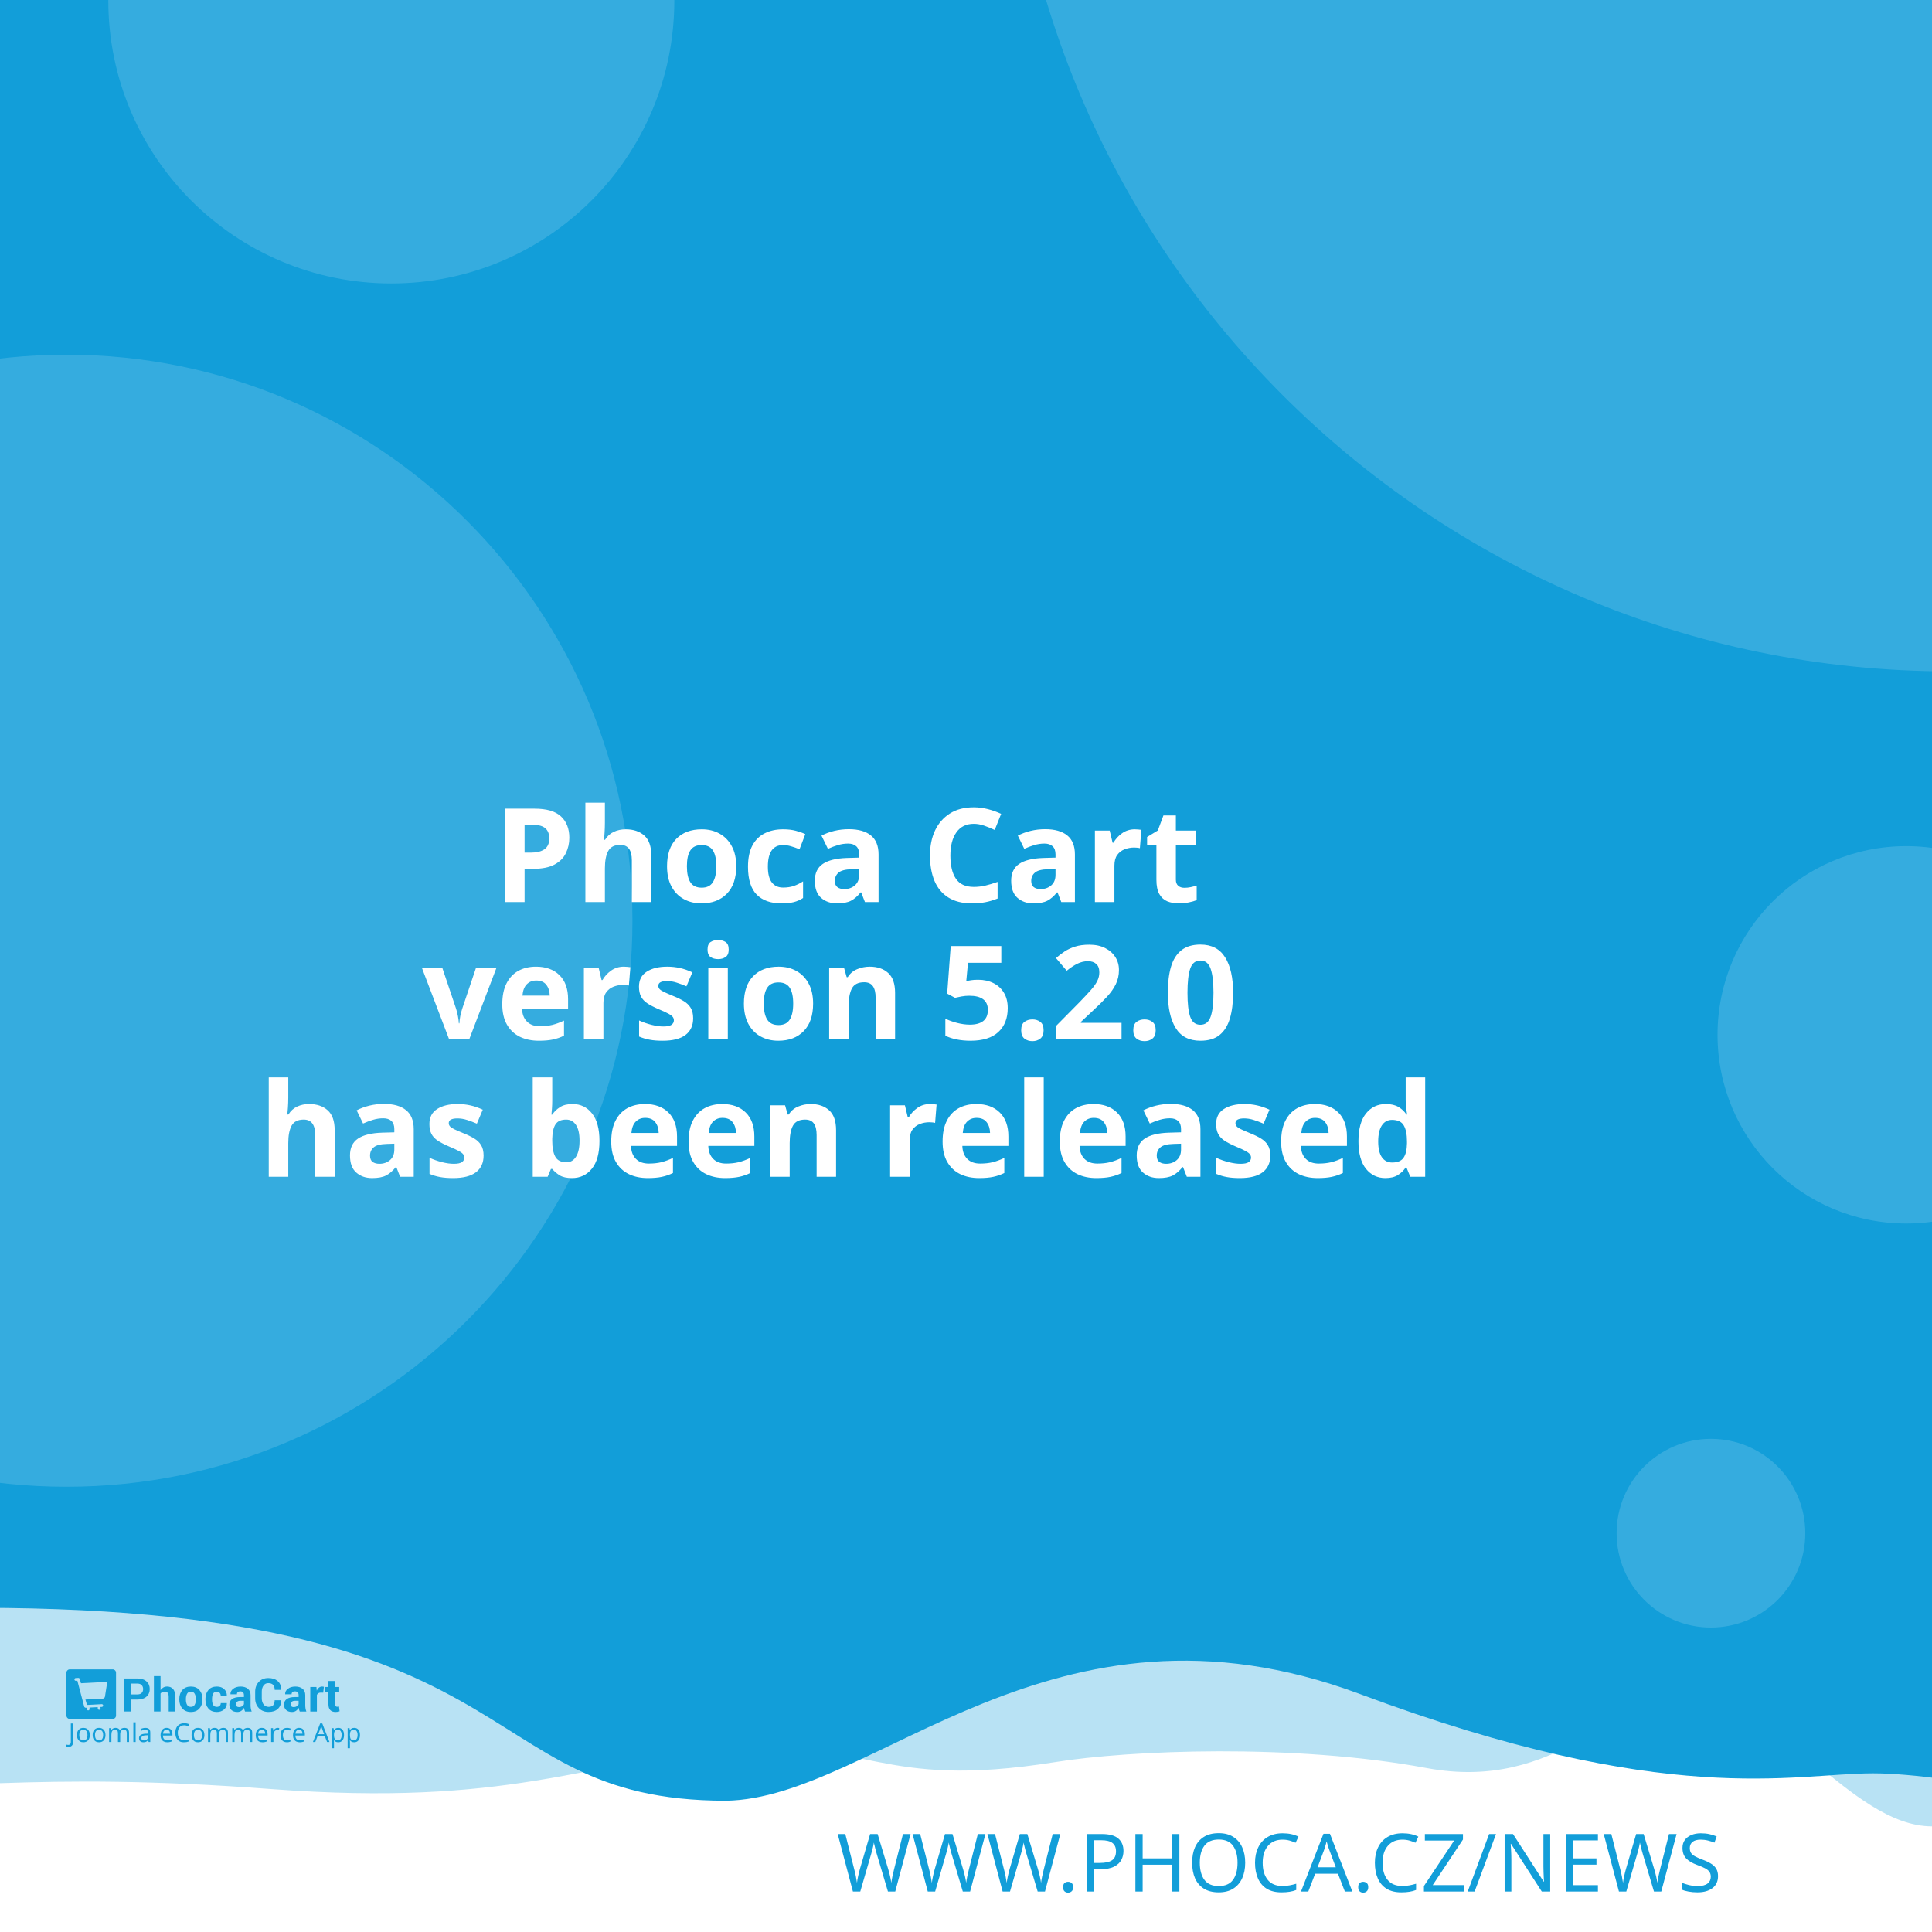
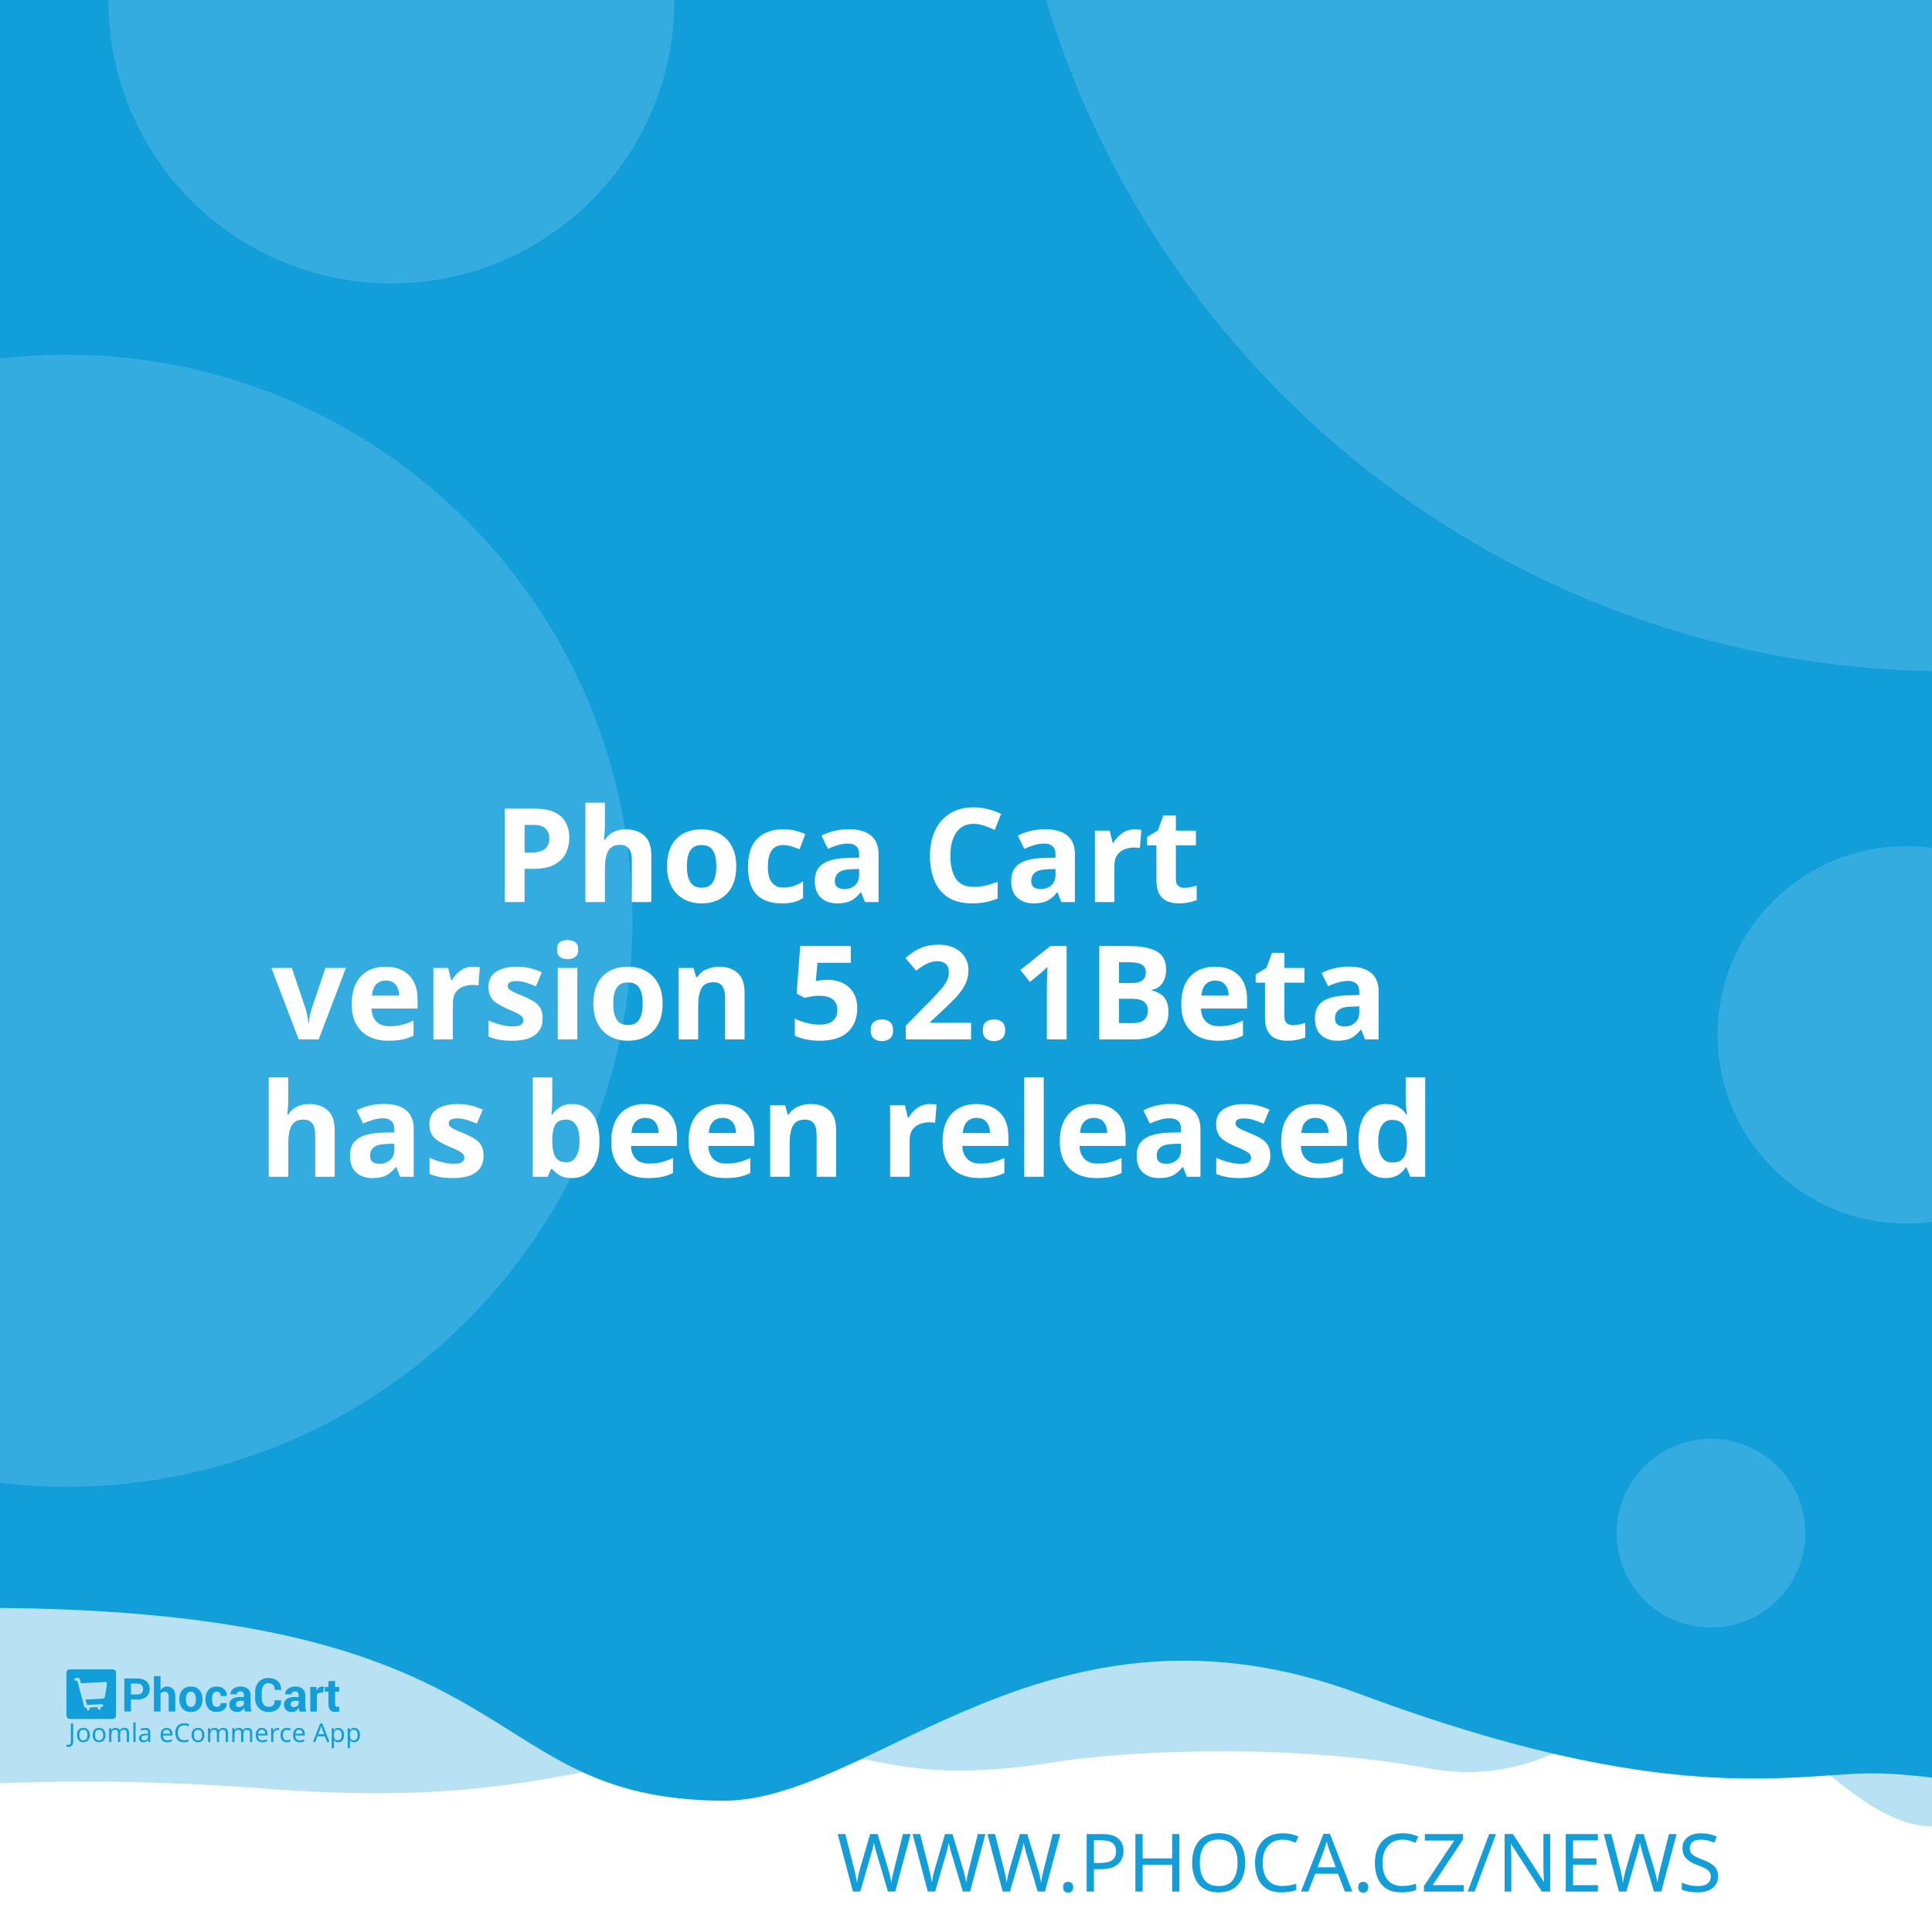
<svg xmlns="http://www.w3.org/2000/svg" width="512" height="512" viewBox="0 0 512 512" version="1.1" id="svg5">
  <defs id="defs2" />
  <g id="layer1">
    <path d="m -288.549,96.962 a 6.384,6.384 0 0 0 -6.384,6.384 v 81.087 a 6.384,6.384 0 0 0 6.384,6.384 h 81.083 a 6.384,6.384 0 0 0 6.384,-6.384 v -81.087 a 6.384,6.384 0 0 0 -6.384,-6.384 z m 16.084,16.188 c 0.591,-0.033 1.134,0.125 1.642,0.482 0.508,0.359 0.842,0.809 1.006,1.355 l 2.415,8.308 46.517,-2.44 c 0.829,-0.043 1.521,0.245 2.074,0.86 0.55,0.606 0.769,1.334 0.636,2.174 l -3.898,24.937 c -0.138,0.736 -0.57,1.497 -1.288,2.273 -0.719,0.787 -1.656,1.211 -2.797,1.272 l -32.861,1.721 3.038,10.253 27.775,-1.455 c 0.726,-0.04 1.351,0.178 1.887,0.648 0.523,0.483 0.803,1.086 0.844,1.812 0.038,0.726 -0.178,1.352 -0.648,1.887 -0.483,0.525 -1.086,0.806 -1.812,0.844 l -2.597,0.137 0.137,2.593 c 0.038,0.729 -0.178,1.356 -0.661,1.879 -0.472,0.535 -1.071,0.819 -1.8,0.856 -0.726,0.038 -1.353,-0.178 -1.879,-0.661 -0.535,-0.472 -0.814,-1.073 -0.852,-1.8 l -0.137,-2.593 -15.573,0.81 0.133,2.597 c 0.038,0.729 -0.176,1.356 -0.648,1.879 -0.483,0.535 -1.086,0.818 -1.812,0.856 -0.726,0.04 -1.352,-0.178 -1.887,-0.661 -0.525,-0.472 -0.806,-1.073 -0.844,-1.8 l -0.137,-2.597 -1.608,0.083 c -0.623,0.033 -1.193,-0.112 -1.721,-0.428 -0.515,-0.317 -0.883,-0.632 -1.11,-0.931 l -0.287,-0.507 -13.05,-49.343 -2.805,0.146 c -0.696,0.038 -1.312,-0.181 -1.858,-0.661 -0.545,-0.472 -0.835,-1.069 -0.873,-1.795 -0.038,-0.729 0.186,-1.353 0.682,-1.879 0.493,-0.535 1.083,-0.818 1.779,-0.856 z" style="fill:#ffffff;stroke-width:1;paint-order:stroke fill markers" id="path400" />
    <rect style="opacity:1;fill:#ffffff;stroke-width:5;stroke-linejoin:round;paint-order:stroke fill markers" id="rect723" width="512" height="512" x="0" y="0" />
    <path id="rect4460" style="opacity:0.3;fill:#129ed9;fill-opacity:1;stroke-width:5;stroke-linejoin:round;paint-order:stroke fill markers" d="M -256,4 H 768 v 480 c 0,0 -42.667,-10 -64,-10 -21.333,0 -42.408,10 -64,10 -21.592,0 -42.667,-10 -64,-10 -21.333,0 -42.408,10 -64,10 -21.592,0 -41.887,-34.701 -63.221,-34.701 -21.333,0 -35.645,25.795 -70.761,19.246 -35.116,-6.549 -78.862,-4.741 -98.515,-1.547 -47.289,7.533 -49.247,-6.724 -87.369,-3.311 -38.122,3.413 -56.921,15.193 -120.307,10.429 -63.387,-4.764 -84.091,0.698 -135.827,-0.116 -21.333,0 -42.408,10 -64,10 -21.592,0 -42.667,-10 -64,-10 -21.333,0 -64,10 -64,10 z" />
    <path id="rect4460-5" style="fill:#129ed9;fill-opacity:1;stroke-width:5;stroke-linejoin:round;paint-order:stroke fill markers" d="M -316,4.9999998e-7 H 708 V 480 c 0,0 -42.667,-10 -64,-10 -21.333,0 -42.408,10 -64,10 -21.592,0 -62.256,-10.048 -83.59,-10.048 -21.333,0 -54.449,9.448 -136.059,-21.03 -81.61,-30.478 -128.583,27.669 -167.971,28.291 -70.795,-0.042 -47.303,-54.288 -212.561,-50.983 C -185.439,429.534 -38.408,480 -60,480 c -21.592,0 -42.667,-10 -64,-10 -21.333,0 -42.408,10 -64,10 -21.592,0 -42.667,-10 -64,-10 -21.333,0 -64,10 -64,10 z" />
    <text xml:space="preserve" style="font-style:normal;font-weight:normal;font-size:21.333px;line-height:1.25;font-family:sans-serif;fill:#129ed9;fill-opacity:1;stroke:none" x="484.042" y="501.277" id="text2910-3-7">
      <tspan id="tspan2908-6-5" x="484.042" y="501.277" style="font-style:normal;font-variant:normal;font-weight:300;font-stretch:normal;font-size:21.333px;font-family:Montserrat;-inkscape-font-specification:'Montserrat Light';text-align:end;text-anchor:end;fill:#129ed9;fill-opacity:1">WWW.PHOCA.CZ/NEWS</tspan>
    </text>
    <text xml:space="preserve" style="font-style:normal;font-variant:normal;font-weight:600;font-stretch:normal;font-size:34.667px;line-height:1.05;font-family:Rubik;-inkscape-font-specification:'Rubik Semi-Bold';fill:#ffffff;fill-opacity:1;stroke:none" x="256" y="165" id="text11252">
      <tspan x="256" y="165" id="tspan403" style="text-align:center;text-anchor:middle" />
      <tspan x="256" y="202.659" style="font-size:34.667px;text-align:center;text-anchor:middle" id="tspan442" />
      <tspan x="256" y="239.059" style="font-size:34.667px;text-align:center;text-anchor:middle" id="tspan444">Phoca Cart</tspan>
-       <tspan x="256" y="275.459" id="tspan1992" style="font-size:34.667px;text-align:center;text-anchor:middle">version 5.2.0
+       <tspan x="256" y="275.459" id="tspan1992" style="font-size:34.667px;text-align:center;text-anchor:middle">version 5.2.1Beta
</tspan>
      <tspan x="256" y="311.859" id="tspan2906" style="font-size:34.667px;text-align:center;text-anchor:middle">has been released</tspan>
      <tspan x="256" y="348.259" id="tspan1994" style="font-size:34.667px" />
    </text>
    <circle style="opacity:0.15;fill:#ffffff;fill-opacity:1;stroke-width:5;stroke-linejoin:round;paint-order:stroke fill markers" id="path8376" cx="516.67" cy="-72.081" r="250" />
    <circle style="opacity:0.15;fill:#ffffff;fill-opacity:1;stroke-width:5;stroke-linejoin:round;paint-order:stroke fill markers" id="path8376-9" cx="17.604" cy="244" r="150" />
    <circle style="opacity:0.15;fill:#ffffff;fill-opacity:1;stroke-width:5;stroke-linejoin:round;paint-order:stroke fill markers" id="path8376-6" cx="103.704" cy="0.117" r="75" />
    <circle style="opacity:0.15;fill:#ffffff;fill-opacity:1;stroke-width:5;stroke-linejoin:round;paint-order:stroke fill markers" id="path8376-6-2" cx="505.168" cy="274.238" r="50" />
    <g id="g8950" transform="matrix(0.298069,0,0,0.298069,107.3348,335.2596)" style="fill:#129ed9;fill-opacity:1;stroke-width:3.355">
      <g id="g895" transform="translate(-301.0409,359.4151)" style="fill:#129ed9;fill-opacity:1;stroke-width:3.355">
        <g transform="matrix(1.3333,0,0,-1.3333,-75.59,850.15)" fill="#ffffff" image-rendering="optimizeQuality" id="g280" style="clip-rule:evenodd;fill:#129ed9;fill-opacity:1;stroke-width:8.934;shape-rendering:geometricPrecision">
          <path d="m 99.728,617.49 v -7.994 h -4.423 v 22.031 h 8.784 c 2.532,0 4.527,-0.646 5.979,-1.937 1.452,-1.291 2.181,-2.99 2.181,-5.097 0,-2.107 -0.729,-3.801 -2.181,-5.082 -1.452,-1.281 -3.446,-1.921 -5.979,-1.921 z m 0,3.408 h 4.361 c 1.23,0 2.165,0.336 2.801,1.002 0.635,0.671 0.951,1.523 0.951,2.561 0,1.059 -0.315,1.932 -0.946,2.623 -0.63,0.687 -1.566,1.033 -2.806,1.033 H 99.728 Z" id="path262" style="fill:#129ed9;fill-opacity:1;stroke-width:3.355" />
          <path d="m 119.45,623.79 c 0.517,0.749 1.147,1.327 1.891,1.746 0.749,0.418 1.576,0.63 2.485,0.63 1.705,0 3.043,-0.568 4.02,-1.704 0.971,-1.131 1.457,-2.887 1.457,-5.252 v -9.714 h -4.418 v 9.76 c 0,1.276 -0.227,2.174 -0.677,2.706 -0.445,0.532 -1.116,0.795 -2.005,0.795 -0.605,0 -1.137,-0.108 -1.602,-0.325 -0.465,-0.217 -0.847,-0.522 -1.152,-0.919 v -12.017 h -4.418 v 23.611 h 4.418 z" id="path264" style="fill:#129ed9;fill-opacity:1;stroke-width:3.355" />
          <path d="m 131.96,617.83 c 0,2.438 0.682,4.436 2.046,5.996 1.359,1.554 3.25,2.334 5.663,2.334 2.418,0 4.315,-0.774 5.689,-2.329 1.375,-1.549 2.062,-3.553 2.062,-6.001 v -0.32 c 0,-2.458 -0.687,-4.462 -2.051,-6.011 -1.369,-1.544 -3.261,-2.319 -5.674,-2.319 -2.418,0 -4.315,0.775 -5.684,2.319 -1.364,1.549 -2.051,3.553 -2.051,6.011 z m 4.408,-0.31 c 0,-1.487 0.264,-2.68 0.785,-3.584 0.527,-0.899 1.375,-1.348 2.542,-1.348 1.142,0 1.979,0.454 2.506,1.358 0.532,0.904 0.796,2.097 0.796,3.574 v 0.315 c 0,1.446 -0.269,2.629 -0.801,3.542 -0.537,0.914 -1.38,1.374 -2.527,1.374 -1.142,0 -1.979,-0.46 -2.506,-1.379 -0.532,-0.919 -0.796,-2.102 -0.796,-3.537 z" id="path266" style="fill:#129ed9;fill-opacity:1;stroke-width:3.355" />
          <path d="m 157.01,612.59 c 0.79,0 1.421,0.227 1.891,0.682 0.475,0.454 0.713,1.064 0.713,1.828 h 4.015 l 0.041,-0.093 c 0.041,-1.653 -0.579,-3.037 -1.871,-4.152 -1.287,-1.116 -2.883,-1.673 -4.79,-1.673 -2.439,0 -4.325,0.769 -5.648,2.314 -1.318,1.544 -1.979,3.522 -1.979,5.944 v 0.449 c 0,2.412 0.656,4.395 1.974,5.944 1.317,1.554 3.198,2.329 5.638,2.329 2.02,0 3.648,-0.573 4.883,-1.725 1.235,-1.151 1.835,-2.664 1.793,-4.539 l -0.031,-0.088 h -4.026 c 0,0.842 -0.233,1.544 -0.698,2.107 -0.46,0.558 -1.101,0.837 -1.922,0.837 -1.168,0 -1.995,-0.454 -2.475,-1.358 -0.476,-0.904 -0.718,-2.071 -0.718,-3.496 v -0.454 c 0,-1.456 0.243,-2.628 0.718,-3.522 0.48,-0.888 1.312,-1.332 2.491,-1.332" id="path268" style="fill:#129ed9;fill-opacity:1;stroke-width:3.355" />
          <path d="m 175.8,609.49 c -0.165,0.372 -0.305,0.764 -0.419,1.183 -0.119,0.413 -0.202,0.837 -0.248,1.27 -0.455,-0.8 -1.054,-1.456 -1.798,-1.978 -0.739,-0.521 -1.628,-0.785 -2.656,-0.785 -1.715,0 -3.038,0.439 -3.963,1.322 -0.93,0.883 -1.395,2.086 -1.395,3.604 0,1.606 0.62,2.845 1.855,3.729 1.235,0.883 3.038,1.322 5.41,1.322 h 2.47 v 1.301 c 0,0.785 -0.207,1.394 -0.62,1.828 -0.413,0.434 -1.023,0.651 -1.834,0.651 -0.713,0 -1.266,-0.175 -1.653,-0.522 -0.393,-0.346 -0.584,-0.826 -0.584,-1.446 l -4.268,0.016 -0.016,0.093 c -0.072,1.379 0.527,2.572 1.798,3.579 1.271,1.002 2.946,1.503 5.013,1.503 1.958,0 3.545,-0.496 4.769,-1.492 1.22,-0.992 1.829,-2.406 1.829,-4.24 v -6.76 c 0,-0.769 0.062,-1.492 0.176,-2.164 0.119,-0.676 0.299,-1.348 0.553,-2.014 z m -4.046,2.943 c 0.78,0 1.468,0.191 2.077,0.574 0.605,0.382 1.013,0.826 1.225,1.332 v 2.308 h -2.47 c -0.935,0 -1.648,-0.232 -2.134,-0.702 -0.481,-0.47 -0.724,-1.033 -0.724,-1.699 0,-0.542 0.181,-0.981 0.542,-1.312 0.367,-0.336 0.858,-0.501 1.483,-0.501" id="path270" style="fill:#129ed9;fill-opacity:1;stroke-width:3.355" />
          <path d="m 199.84,617.01 0.031,-0.088 c 0.041,-2.37 -0.682,-4.25 -2.17,-5.645 -1.488,-1.394 -3.555,-2.091 -6.201,-2.091 -2.656,0 -4.811,0.852 -6.464,2.556 -1.653,1.704 -2.486,3.894 -2.486,6.579 v 4.369 c 0,2.67 0.812,4.86 2.424,6.574 1.617,1.715 3.715,2.572 6.299,2.572 2.723,0 4.852,-0.697 6.386,-2.097 1.535,-1.399 2.284,-3.305 2.243,-5.717 l -0.031,-0.088 h -4.299 c 0,1.451 -0.346,2.561 -1.044,3.336 -0.698,0.769 -1.783,1.157 -3.255,1.157 -1.323,0 -2.372,-0.537 -3.147,-1.606 -0.78,-1.074 -1.168,-2.438 -1.168,-4.1 v -4.39 c 0,-1.683 0.408,-3.057 1.225,-4.131 0.822,-1.069 1.922,-1.606 3.317,-1.606 1.38,0 2.403,0.372 3.064,1.11 0.661,0.744 0.992,1.844 0.992,3.305 z" id="path272" style="fill:#129ed9;fill-opacity:1;stroke-width:3.355" />
          <path d="m 212.27,609.49 c -0.165,0.372 -0.305,0.764 -0.419,1.183 -0.119,0.413 -0.202,0.837 -0.248,1.27 -0.455,-0.8 -1.054,-1.456 -1.798,-1.978 -0.739,-0.521 -1.628,-0.785 -2.656,-0.785 -1.716,0 -3.038,0.439 -3.963,1.322 -0.93,0.883 -1.395,2.086 -1.395,3.604 0,1.606 0.62,2.845 1.855,3.729 1.235,0.883 3.039,1.322 5.41,1.322 h 2.47 v 1.301 c 0,0.785 -0.207,1.394 -0.62,1.828 -0.413,0.434 -1.023,0.651 -1.834,0.651 -0.713,0 -1.266,-0.175 -1.654,-0.522 -0.393,-0.346 -0.584,-0.826 -0.584,-1.446 l -4.268,0.016 -0.016,0.093 c -0.072,1.379 0.527,2.572 1.798,3.579 1.271,1.002 2.945,1.503 5.013,1.503 1.958,0 3.545,-0.496 4.769,-1.492 1.22,-0.992 1.829,-2.406 1.829,-4.24 v -6.76 c 0,-0.769 0.062,-1.492 0.176,-2.164 0.119,-0.676 0.3,-1.348 0.553,-2.014 z m -4.046,2.943 c 0.78,0 1.468,0.191 2.077,0.574 0.605,0.382 1.013,0.826 1.224,1.332 v 2.308 h -2.47 c -0.935,0 -1.649,-0.232 -2.134,-0.702 -0.481,-0.47 -0.723,-1.033 -0.723,-1.699 0,-0.542 0.181,-0.981 0.542,-1.312 0.367,-0.336 0.858,-0.501 1.483,-0.501" id="path274" style="fill:#129ed9;fill-opacity:1;stroke-width:3.355" />
          <path d="m 227.92,622.06 -1.617,0.046 c -0.656,0 -1.199,-0.134 -1.623,-0.408 -0.423,-0.274 -0.744,-0.656 -0.966,-1.152 v -11.052 h -4.408 v 16.36 h 4.103 l 0.196,-2.422 c 0.382,0.857 0.883,1.528 1.494,2.009 0.61,0.48 1.312,0.723 2.108,0.723 0.223,0 0.429,-0.015 0.615,-0.052 0.186,-0.036 0.377,-0.077 0.568,-0.129 z" id="path276" style="fill:#129ed9;fill-opacity:1;stroke-width:3.355" />
          <path d="m 235.83,629.86 v -4.007 h 2.754 v -3.099 H 235.83 v -8.33 c 0,-0.635 0.129,-1.09 0.393,-1.363 0.263,-0.274 0.615,-0.408 1.059,-0.408 0.232,0 0.434,0.01 0.599,0.036 0.166,0.026 0.362,0.072 0.579,0.129 l 0.383,-3.181 c -0.445,-0.155 -0.878,-0.268 -1.302,-0.341 -0.424,-0.078 -0.884,-0.114 -1.38,-0.114 -1.524,0 -2.697,0.418 -3.519,1.255 -0.822,0.837 -1.235,2.159 -1.235,3.977 v 8.34 h -2.392 v 3.099 h 2.392 v 4.007 z" id="path278" style="fill:#129ed9;fill-opacity:1;stroke-width:3.355" />
        </g>
        <g fill="#ffffff" fill-rule="evenodd" image-rendering="optimizeQuality" stroke-width="1.934" aria-label="Joomla eCommerce App" id="g318" style="clip-rule:evenodd;fill:#129ed9;fill-opacity:1;shape-rendering:geometricPrecision">
          <path d="M 1.704,69 Q 1.151,69 0.736,68.908 0.321,68.839 -0.002,68.7 v -1.752 q 0.369,0.092 0.784,0.161 0.415,0.069 0.876,0.069 0.576,0 1.083,-0.231 0.53,-0.231 0.853,-0.807 0.323,-0.576 0.323,-1.614 v -16.368 h 2.075 v 16.206 q 0,2.374 -1.176,3.504 -1.176,1.13 -3.112,1.13 z" id="path282" style="fill:#129ed9;fill-opacity:1;stroke-width:1.934" />
          <path d="m 20.792,58.419 q 0,3.066 -1.568,4.749 -1.545,1.683 -4.196,1.683 -1.637,0 -2.928,-0.738 -1.268,-0.761 -2.006,-2.19 -0.738,-1.452 -0.738,-3.504 0,-3.066 1.545,-4.726 1.545,-1.66 4.196,-1.66 1.683,0 2.951,0.761 1.291,0.738 2.006,2.167 0.738,1.406 0.738,3.458 z m -9.336,0 q 0,2.19 0.853,3.481 0.876,1.268 2.766,1.268 1.867,0 2.743,-1.268 0.876,-1.291 0.876,-3.481 0,-2.19 -0.876,-3.435 -0.876,-1.245 -2.766,-1.245 -1.89,0 -2.743,1.245 -0.853,1.245 -0.853,3.435 z" id="path284" style="fill:#129ed9;fill-opacity:1;stroke-width:1.934" />
          <path d="m 34.739,58.419 q 0,3.066 -1.568,4.749 -1.545,1.683 -4.196,1.683 -1.637,0 -2.928,-0.738 -1.268,-0.761 -2.006,-2.19 -0.738,-1.452 -0.738,-3.504 0,-3.066 1.545,-4.726 1.545,-1.66 4.196,-1.66 1.683,0 2.951,0.761 1.291,0.738 2.006,2.167 0.738,1.406 0.738,3.458 z m -9.336,0 q 0,2.19 0.853,3.481 0.876,1.268 2.766,1.268 1.867,0 2.743,-1.268 0.876,-1.291 0.876,-3.481 0,-2.19 -0.876,-3.435 -0.876,-1.245 -2.766,-1.245 -1.89,0 -2.743,1.245 -0.853,1.245 -0.853,3.435 z" id="path286" style="fill:#129ed9;fill-opacity:1;stroke-width:1.934" />
          <path d="m 51.499,52.033 q 2.098,0 3.135,1.083 1.037,1.06 1.037,3.458 V 64.62 H 53.666 v -7.953 q 0,-2.928 -2.513,-2.928 -1.798,0 -2.582,1.037 -0.761,1.037 -0.761,3.02 V 64.62 h -2.006 v -7.953 q 0,-2.928 -2.536,-2.928 -1.867,0 -2.582,1.153 -0.715,1.153 -0.715,3.32 v 6.409 h -2.029 v -12.356 h 1.637 l 0.3,1.683 h 0.115 q 0.576,-0.968 1.545,-1.429 0.991,-0.484 2.098,-0.484 2.905,0 3.781,2.075 h 0.115 q 0.622,-1.06 1.683,-1.568 1.083,-0.507 2.282,-0.507 z" id="path288" style="fill:#129ed9;fill-opacity:1;stroke-width:1.934" />
          <path d="M 61.527,64.62 H 59.498 V 47.1 h 2.029 z" id="path290" style="fill:#129ed9;fill-opacity:1;stroke-width:1.934" />
          <path d="m 70.126,52.056 q 2.259,0 3.343,0.991 1.083,0.991 1.083,3.158 v 8.414 h -1.475 l -0.392,-1.752 h -0.092 q -0.807,1.014 -1.706,1.498 -0.876,0.484 -2.444,0.484 -1.683,0 -2.789,-0.876 -1.107,-0.899 -1.107,-2.789 0,-1.844 1.452,-2.836 1.452,-1.014 4.472,-1.107 l 2.098,-0.069 v -0.738 q 0,-1.545 -0.669,-2.144 -0.669,-0.599 -1.89,-0.599 -0.968,0 -1.844,0.3 -0.876,0.277 -1.637,0.645 l -0.622,-1.522 q 0.807,-0.438 1.913,-0.738 1.107,-0.323 2.305,-0.323 z m 0.599,6.593 q -2.305,0.092 -3.204,0.738 -0.876,0.645 -0.876,1.821 0,1.037 0.622,1.522 0.645,0.484 1.637,0.484 1.568,0 2.605,-0.853 1.037,-0.876 1.037,-2.674 v -1.107 z" id="path292" style="fill:#129ed9;fill-opacity:1;stroke-width:1.934" />
          <path d="m 89.144,52.033 q 1.591,0 2.72,0.692 1.153,0.692 1.752,1.96 0.622,1.245 0.622,2.928 v 1.222 h -8.46 q 0.046,2.098 1.06,3.204 1.037,1.083 2.882,1.083 1.176,0 2.075,-0.207 0.922,-0.231 1.89,-0.645 v 1.775 q -0.945,0.415 -1.867,0.599 -0.922,0.207 -2.19,0.207 -1.752,0 -3.112,-0.715 -1.337,-0.715 -2.098,-2.121 -0.738,-1.429 -0.738,-3.481 0,-2.029 0.669,-3.481 0.692,-1.452 1.913,-2.236 1.245,-0.784 2.882,-0.784 z m -0.023,1.66 q -1.452,0 -2.305,0.945 -0.83,0.922 -0.991,2.582 h 6.293 q -0.023,-1.568 -0.738,-2.536 -0.715,-0.991 -2.259,-0.991 z" id="path294" style="fill:#129ed9;fill-opacity:1;stroke-width:1.934" />
          <path d="m 104.71,49.751 q -2.651,0 -4.173,1.775 -1.522,1.775 -1.522,4.864 0,3.066 1.406,4.864 1.429,1.775 4.265,1.775 1.083,0 2.052,-0.184 0.968,-0.184 1.89,-0.461 v 1.798 q -0.922,0.346 -1.913,0.507 -0.968,0.161 -2.328,0.161 -2.513,0 -4.196,-1.037 -1.683,-1.037 -2.536,-2.951 -0.83,-1.913 -0.83,-4.495 0,-2.49 0.899,-4.38 0.922,-1.913 2.697,-2.974 1.775,-1.083 4.311,-1.083 2.605,0 4.541,0.968 l -0.83,1.752 q -0.761,-0.346 -1.706,-0.622 -0.922,-0.277 -2.029,-0.277 z" id="path296" style="fill:#129ed9;fill-opacity:1;stroke-width:1.934" />
          <path d="m 122.69,58.419 q 0,3.066 -1.568,4.749 -1.545,1.683 -4.196,1.683 -1.637,0 -2.928,-0.738 -1.268,-0.761 -2.006,-2.19 -0.738,-1.452 -0.738,-3.504 0,-3.066 1.545,-4.726 1.545,-1.66 4.196,-1.66 1.683,0 2.951,0.761 1.291,0.738 2.006,2.167 0.738,1.406 0.738,3.458 z m -9.336,0 q 0,2.19 0.853,3.481 0.876,1.268 2.766,1.268 1.867,0 2.743,-1.268 0.876,-1.291 0.876,-3.481 0,-2.19 -0.876,-3.435 -0.876,-1.245 -2.766,-1.245 -1.89,0 -2.743,1.245 -0.853,1.245 -0.853,3.435 z" id="path298" style="fill:#129ed9;fill-opacity:1;stroke-width:1.934" />
          <path d="m 139.45,52.033 q 2.098,0 3.135,1.083 1.037,1.06 1.037,3.458 V 64.62 h -2.006 v -7.953 q 0,-2.928 -2.513,-2.928 -1.798,0 -2.582,1.037 -0.761,1.037 -0.761,3.02 V 64.62 h -2.006 v -7.953 q 0,-2.928 -2.536,-2.928 -1.867,0 -2.582,1.153 -0.715,1.153 -0.715,3.32 v 6.409 h -2.029 v -12.356 h 1.637 l 0.3,1.683 h 0.115 q 0.576,-0.968 1.545,-1.429 0.991,-0.484 2.098,-0.484 2.905,0 3.781,2.075 h 0.115 q 0.622,-1.06 1.683,-1.568 1.083,-0.507 2.282,-0.507 z" id="path300" style="fill:#129ed9;fill-opacity:1;stroke-width:1.934" />
          <path d="m 161,52.033 q 2.098,0 3.135,1.083 1.037,1.06 1.037,3.458 V 64.62 h -2.006 v -7.953 q 0,-2.928 -2.513,-2.928 -1.798,0 -2.582,1.037 -0.761,1.037 -0.761,3.02 V 64.62 h -2.006 v -7.953 q 0,-2.928 -2.536,-2.928 -1.867,0 -2.582,1.153 -0.715,1.153 -0.715,3.32 v 6.409 h -2.029 v -12.356 h 1.637 l 0.3,1.683 h 0.115 q 0.576,-0.968 1.545,-1.429 0.991,-0.484 2.098,-0.484 2.905,0 3.781,2.075 h 0.115 q 0.622,-1.06 1.683,-1.568 1.083,-0.507 2.282,-0.507 z" id="path302" style="fill:#129ed9;fill-opacity:1;stroke-width:1.934" />
          <path d="m 173.77,52.033 q 1.591,0 2.72,0.692 1.153,0.692 1.752,1.96 0.622,1.245 0.622,2.928 v 1.222 h -8.46 q 0.046,2.098 1.06,3.204 1.037,1.083 2.882,1.083 1.176,0 2.075,-0.207 0.922,-0.231 1.89,-0.645 v 1.775 q -0.945,0.415 -1.867,0.599 -0.922,0.207 -2.19,0.207 -1.752,0 -3.112,-0.715 -1.337,-0.715 -2.098,-2.121 -0.738,-1.429 -0.738,-3.481 0,-2.029 0.669,-3.481 0.692,-1.452 1.913,-2.236 1.245,-0.784 2.882,-0.784 z m -0.023,1.66 q -1.452,0 -2.305,0.945 -0.83,0.922 -0.991,2.582 h 6.293 q -0.023,-1.568 -0.738,-2.536 -0.715,-0.991 -2.259,-0.991 z" id="path304" style="fill:#129ed9;fill-opacity:1;stroke-width:1.934" />
          <path d="m 187.76,52.033 q 0.346,0 0.738,0.046 0.415,0.023 0.715,0.092 l -0.254,1.867 q -0.3,-0.069 -0.669,-0.115 -0.346,-0.046 -0.669,-0.046 -0.945,0 -1.775,0.53 -0.83,0.507 -1.337,1.452 -0.484,0.922 -0.484,2.167 v 6.593 h -2.029 v -12.356 h 1.66 l 0.231,2.259 h 0.092 q 0.599,-1.014 1.545,-1.752 0.945,-0.738 2.236,-0.738 z" id="path306" style="fill:#129ed9;fill-opacity:1;stroke-width:1.934" />
          <path d="m 196.02,64.851 q -1.637,0 -2.928,-0.669 -1.268,-0.669 -2.006,-2.075 -0.715,-1.406 -0.715,-3.596 0,-2.282 0.761,-3.712 0.761,-1.429 2.052,-2.098 1.314,-0.669 2.974,-0.669 0.945,0 1.821,0.207 0.876,0.184 1.429,0.461 l -0.622,1.683 q -0.553,-0.207 -1.291,-0.392 -0.738,-0.184 -1.383,-0.184 -3.642,0 -3.642,4.68 0,2.236 0.876,3.435 0.899,1.176 2.651,1.176 1.014,0 1.775,-0.207 0.784,-0.207 1.429,-0.507 v 1.798 q -0.622,0.323 -1.383,0.484 -0.738,0.184 -1.798,0.184 z" id="path308" style="fill:#129ed9;fill-opacity:1;stroke-width:1.934" />
          <path d="m 206.9,52.033 q 1.591,0 2.72,0.692 1.153,0.692 1.752,1.96 0.622,1.245 0.622,2.928 v 1.222 h -8.46 q 0.046,2.098 1.06,3.204 1.037,1.083 2.882,1.083 1.176,0 2.075,-0.207 0.922,-0.231 1.89,-0.645 v 1.775 q -0.945,0.415 -1.867,0.599 -0.922,0.207 -2.19,0.207 -1.752,0 -3.112,-0.715 -1.337,-0.715 -2.098,-2.121 -0.738,-1.429 -0.738,-3.481 0,-2.029 0.669,-3.481 0.692,-1.452 1.913,-2.236 1.245,-0.784 2.882,-0.784 z m -0.023,1.66 q -1.452,0 -2.305,0.945 -0.83,0.922 -0.991,2.582 h 6.293 q -0.023,-1.568 -0.738,-2.536 -0.715,-0.991 -2.259,-0.991 z" id="path310" style="fill:#129ed9;fill-opacity:1;stroke-width:1.934" />
          <path d="m 231.73,64.62 -1.983,-5.095 h -6.524 l -1.96,5.095 h -2.098 l 6.432,-16.529 h 1.867 l 6.409,16.529 z m -4.449,-11.918 q -0.069,-0.184 -0.231,-0.669 -0.161,-0.484 -0.323,-0.991 -0.138,-0.53 -0.231,-0.807 -0.161,0.715 -0.369,1.406 -0.207,0.669 -0.346,1.06 l -1.867,4.979 h 5.21 z" id="path312" style="fill:#129ed9;fill-opacity:1;stroke-width:1.934" />
          <path d="m 241.73,52.033 q 2.282,0 3.665,1.591 1.406,1.591 1.406,4.795 0,3.158 -1.406,4.795 -1.383,1.637 -3.688,1.637 -1.429,0 -2.374,-0.53 -0.922,-0.553 -1.452,-1.268 h -0.138 q 0.046,0.392 0.092,0.991 0.046,0.599 0.046,1.037 v 5.072 h -2.029 v -17.889 h 1.66 l 0.277,1.683 h 0.092 q 0.553,-0.807 1.452,-1.36 0.899,-0.553 2.397,-0.553 z m -0.369,1.706 q -1.89,0 -2.674,1.06 -0.761,1.06 -0.807,3.227 v 0.392 q 0,2.282 0.738,3.527 0.761,1.222 2.789,1.222 1.13,0 1.844,-0.622 0.738,-0.622 1.083,-1.683 0.369,-1.083 0.369,-2.467 0,-2.121 -0.83,-3.389 -0.807,-1.268 -2.513,-1.268 z" id="path314" style="fill:#129ed9;fill-opacity:1;stroke-width:1.934" />
          <path d="m 255.91,52.033 q 2.282,0 3.665,1.591 1.406,1.591 1.406,4.795 0,3.158 -1.406,4.795 -1.383,1.637 -3.688,1.637 -1.429,0 -2.374,-0.53 -0.922,-0.553 -1.452,-1.268 h -0.138 q 0.046,0.392 0.092,0.991 0.046,0.599 0.046,1.037 v 5.072 h -2.029 v -17.889 h 1.66 l 0.277,1.683 h 0.092 q 0.553,-0.807 1.452,-1.36 0.899,-0.553 2.397,-0.553 z m -0.369,1.706 q -1.89,0 -2.674,1.06 -0.761,1.06 -0.807,3.227 v 0.392 q 0,2.282 0.738,3.527 0.761,1.222 2.789,1.222 1.13,0 1.844,-0.622 0.738,-0.622 1.083,-1.683 0.369,-1.083 0.369,-2.467 0,-2.121 -0.83,-3.389 -0.807,-1.268 -2.513,-1.268 z" id="path316" style="fill:#129ed9;fill-opacity:1;stroke-width:1.934" />
        </g>
        <path d="M 3,0 A 3,3 0 0 0 0,3 v 38.107 a 3,3 0 0 0 3,3 h 38.105 a 3,3 0 0 0 3,-3 V 3 a 3,3 0 0 0 -3,-3 z m 7.559,7.607 c 0.278,-0.015 0.533,0.059 0.771,0.227 0.239,0.169 0.396,0.38 0.473,0.637 l 1.135,3.904 21.861,-1.147 c 0.39,-0.02 0.715,0.115 0.975,0.404 0.259,0.285 0.361,0.627 0.299,1.022 l -1.832,11.719 c -0.065,0.346 -0.268,0.703 -0.605,1.068 -0.338,0.37 -0.778,0.569 -1.315,0.598 l -15.443,0.809 1.428,4.818 13.053,-0.684 c 0.341,-0.019 0.635,0.084 0.887,0.305 0.246,0.227 0.378,0.51 0.396,0.852 0.018,0.341 -0.084,0.635 -0.305,0.887 -0.227,0.247 -0.51,0.379 -0.852,0.396 l -1.221,0.064 0.064,1.219 c 0.018,0.343 -0.084,0.637 -0.311,0.883 -0.222,0.252 -0.503,0.385 -0.846,0.402 -0.341,0.018 -0.636,-0.084 -0.883,-0.311 -0.252,-0.222 -0.383,-0.504 -0.4,-0.846 l -0.064,-1.219 -7.318,0.381 0.062,1.221 c 0.018,0.343 -0.083,0.637 -0.305,0.883 -0.227,0.252 -0.51,0.384 -0.852,0.402 -0.341,0.019 -0.635,-0.084 -0.887,-0.311 -0.247,-0.222 -0.379,-0.504 -0.396,-0.846 l -0.064,-1.221 -0.756,0.039 c -0.293,0.015 -0.561,-0.052 -0.809,-0.201 -0.242,-0.149 -0.415,-0.297 -0.521,-0.438 l -0.135,-0.238 -6.133,-23.189 -1.318,0.068 C 8.066,10.184 7.776,10.082 7.52,9.856 7.263,9.634 7.127,9.354 7.11,9.012 7.092,8.67 7.197,8.377 7.43,8.13 7.661,7.878 7.939,7.745 8.266,7.727 Z" fill="#ffffff" style="fill:#129ed9;fill-opacity:1;stroke-width:8.934;paint-order:stroke fill markers" id="path334" />
      </g>
    </g>
    <circle style="opacity:0.15;fill:#ffffff;fill-opacity:1;stroke-width:5;stroke-linejoin:round;paint-order:stroke fill markers" id="path8376-6-2-1" cx="453.421" cy="406.309" r="25" />
  </g>
</svg>
